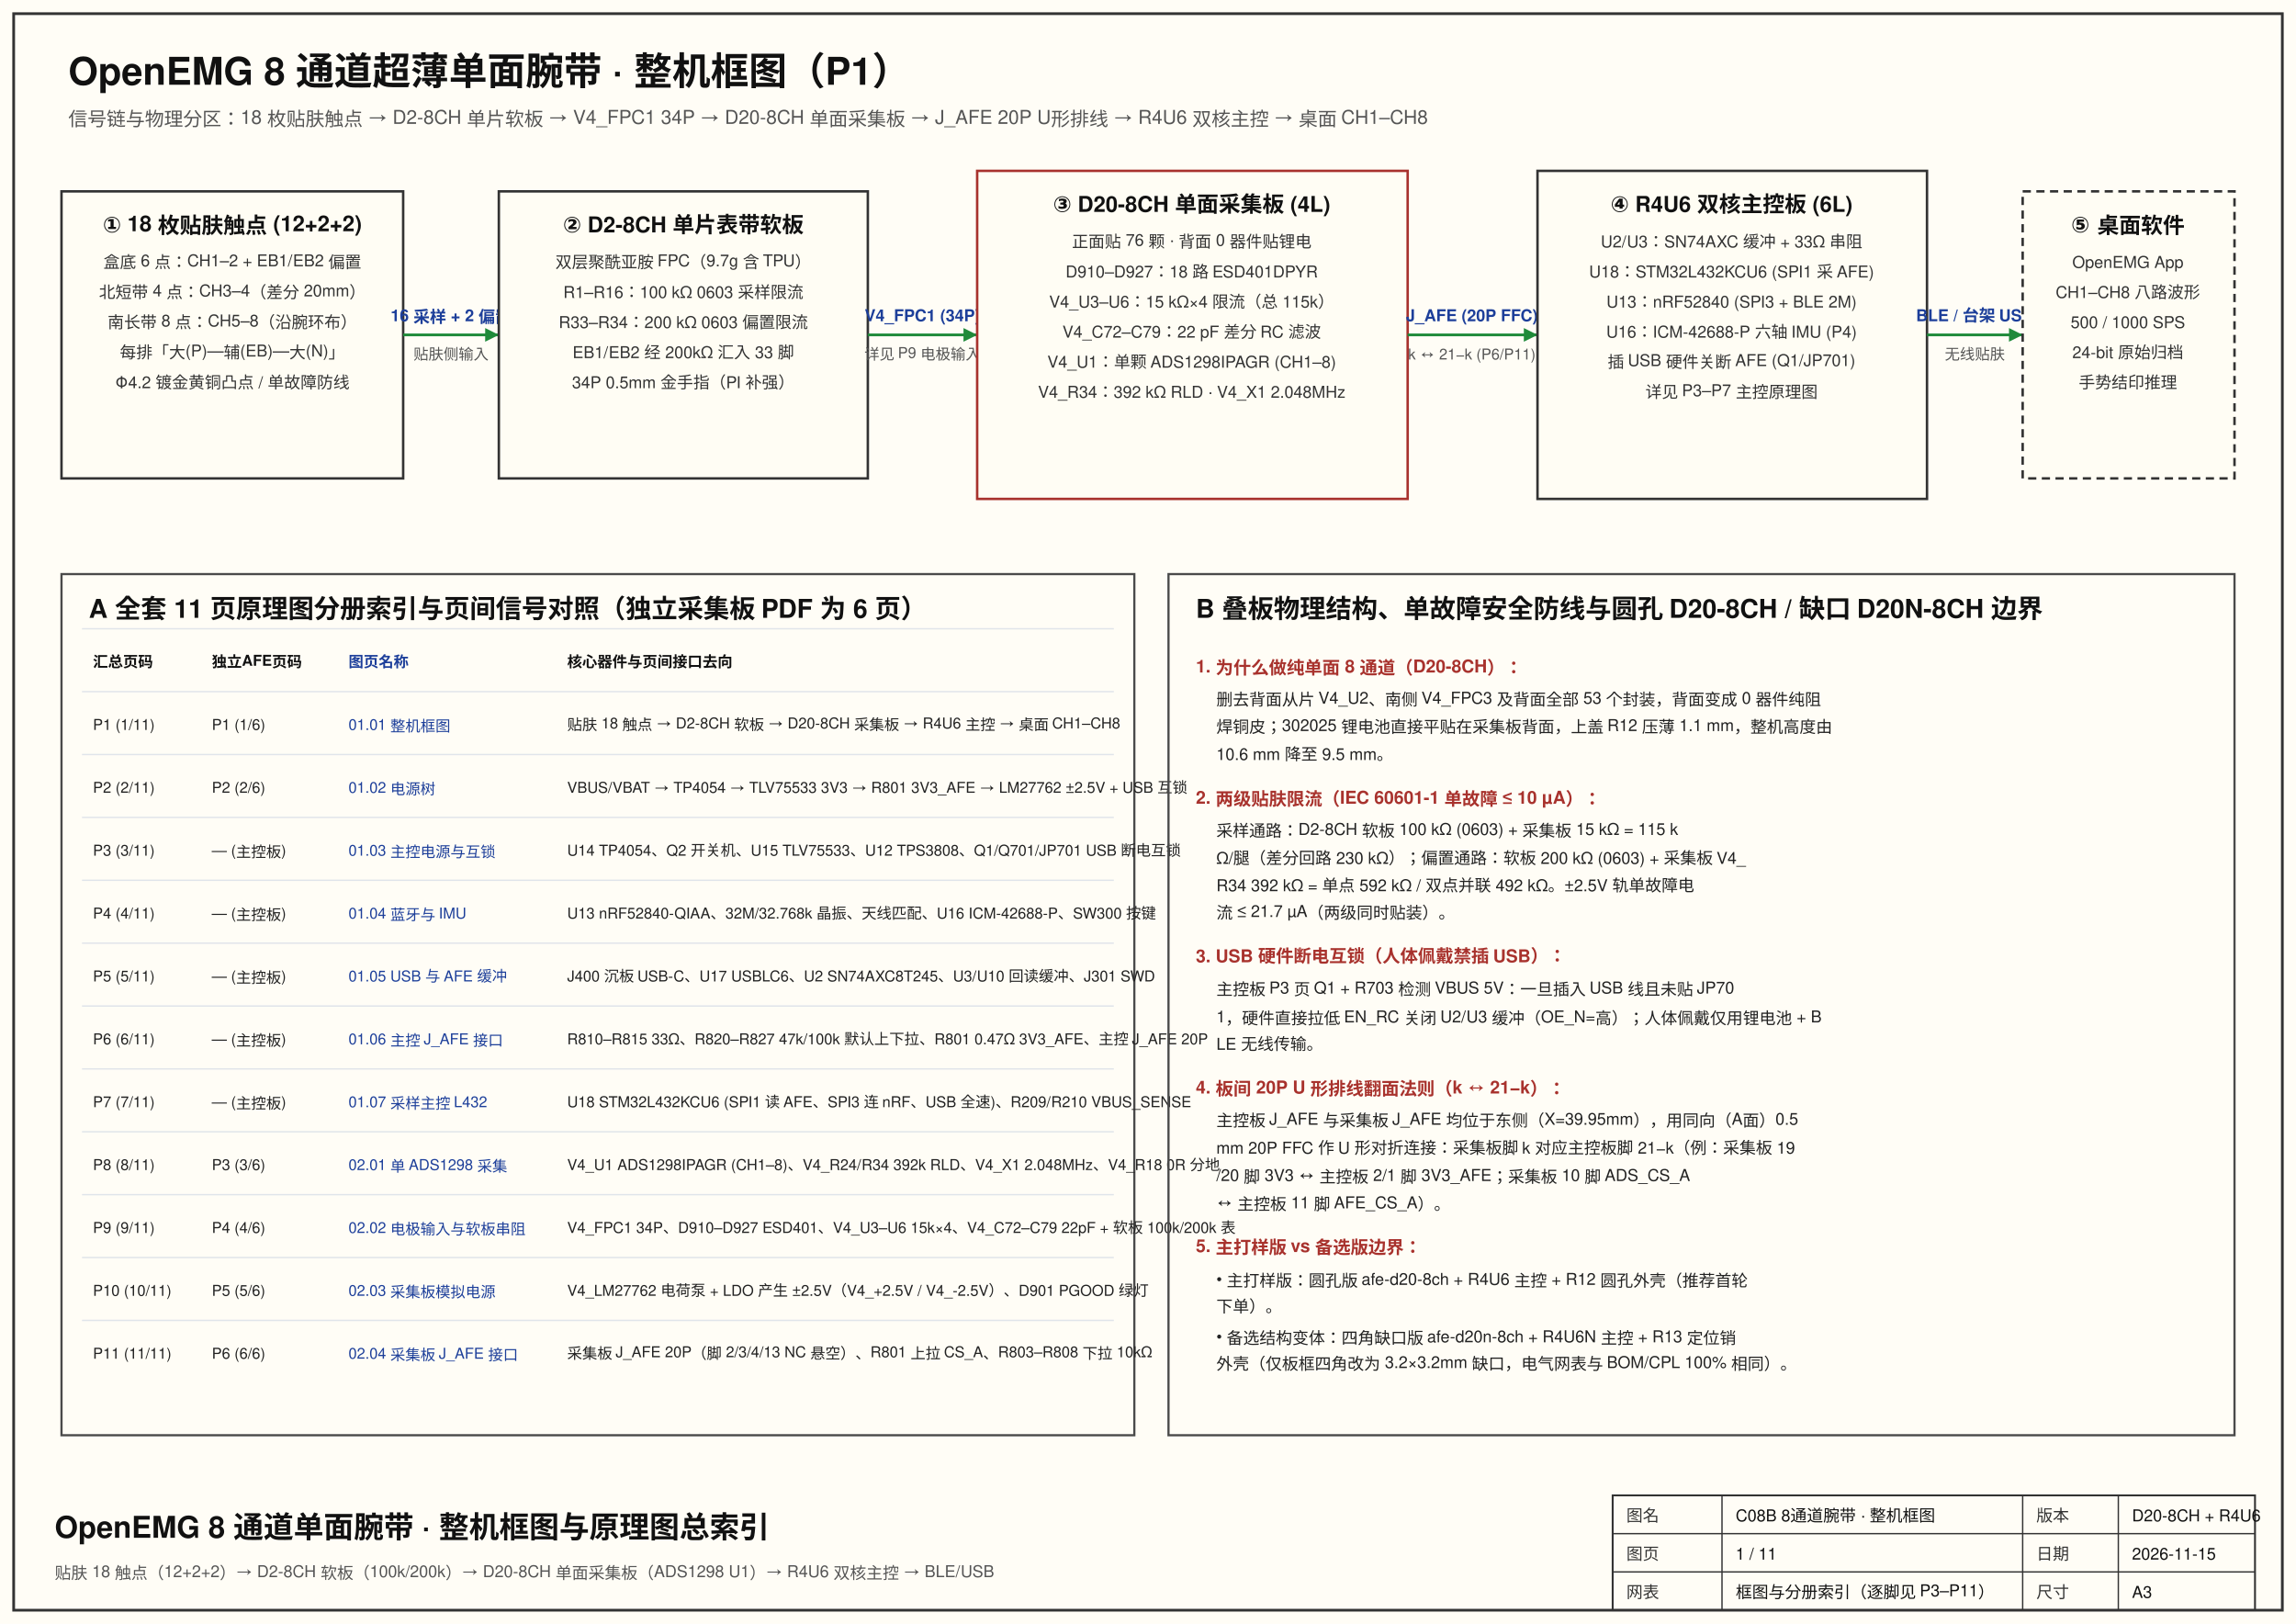
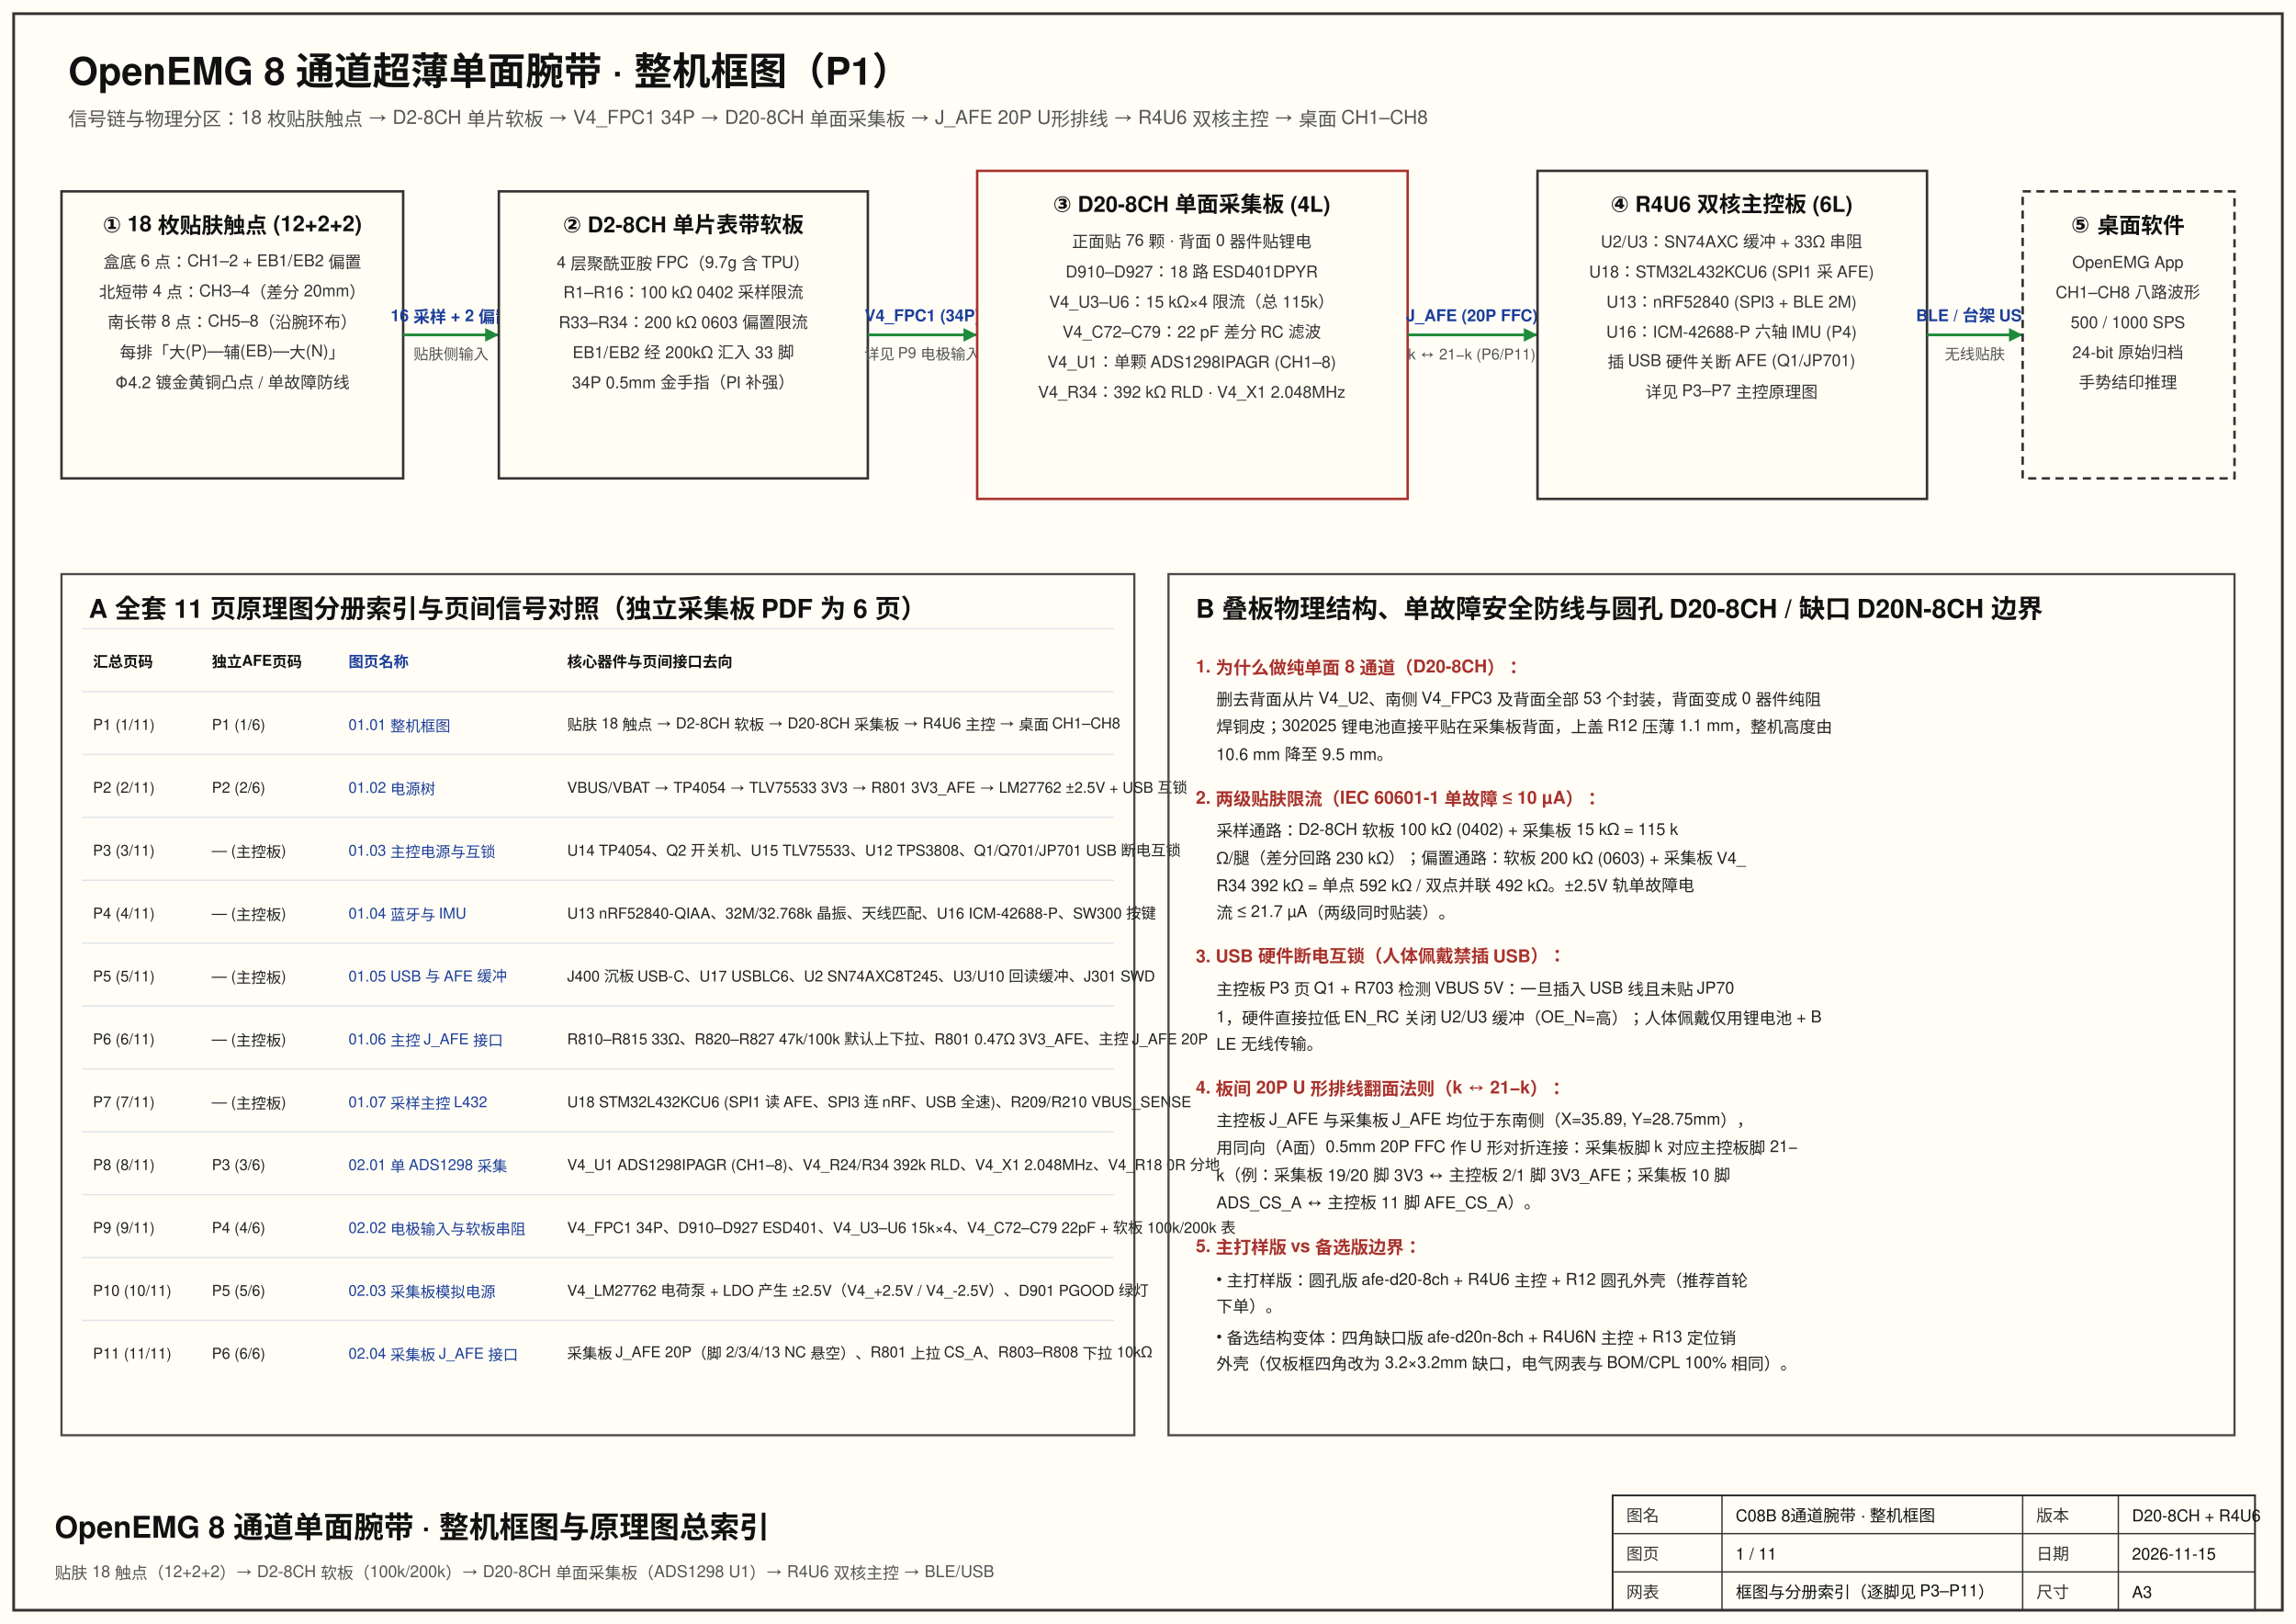
<svg xmlns="http://www.w3.org/2000/svg" width="1680" height="1188" viewBox="0 0 1680 1188" font-family="PingFang SC, Helvetica, sans-serif">
  <rect width="1680" height="1188" fill="#fffdf6" />
  <rect x="10" y="10" width="1660" height="1168" fill="none" stroke="#333" stroke-width="2" />
  <text x="50" y="62" font-size="28" fill="#111" font-weight="bold">OpenEMG 8 通道超薄单面腕带 · 整机框图（P1）</text>
  <text x="50" y="92" font-size="14" fill="#555">信号链与物理分区：18 枚贴肤触点 → D2-8CH 单片软板 → V4_FPC1 34P → D20-8CH 单面采集板 → J_AFE 20P U形排线 → R4U6 双核主控 → 桌面 CH1–CH8</text>
  <rect x="45" y="140" width="250" height="210" fill="#fffdf4" stroke="#333" stroke-width="1.8" />
  <text x="170" y="170" font-size="16" fill="#111" text-anchor="middle" font-weight="bold">① 18 枚贴肤触点 (12+2+2)</text>
  <text x="170" y="196" font-size="12" fill="#333" text-anchor="middle">盒底 6 点：CH1–2 + EB1/EB2 偏置</text>
  <text x="170" y="218" font-size="12" fill="#333" text-anchor="middle">北短带 4 点：CH3–4（差分 20mm）</text>
  <text x="170" y="240" font-size="12" fill="#333" text-anchor="middle">南长带 8 点：CH5–8（沿腕环布）</text>
  <text x="170" y="262" font-size="12" fill="#333" text-anchor="middle">每排「大(P)—辅(EB)—大(N)」</text>
  <text x="170" y="284" font-size="12" fill="#333" text-anchor="middle">Φ4.2 镀金黄铜凸点 / 单故障防线</text>
  <polyline points="295,245 365,245" fill="none" stroke="#1f8a3a" stroke-width="2" />
  <polygon points="365,245 355,240 355,250" fill="#1f8a3a" />
  <text x="330" y="235" font-size="12" fill="#1d3f9a" text-anchor="middle" font-weight="bold">16 采样 + 2 偏置</text>
  <text x="330" y="263" font-size="11" fill="#555" text-anchor="middle">贴肤侧输入</text>
  <rect x="365" y="140" width="270" height="210" fill="#fffdf4" stroke="#333" stroke-width="1.8" />
  <text x="500" y="170" font-size="16" fill="#111" text-anchor="middle" font-weight="bold">② D2-8CH 单片表带软板</text>
-   <text x="500" y="196" font-size="12" fill="#333" text-anchor="middle">双层聚酰亚胺 FPC（9.7g 含 TPU）</text>
-   <text x="500" y="218" font-size="12" fill="#333" text-anchor="middle">R1–R16：100 kΩ 0603 采样限流</text>
+   <text x="500" y="196" font-size="12" fill="#333" text-anchor="middle">4 层聚酰亚胺 FPC（9.7g 含 TPU）</text>
+   <text x="500" y="218" font-size="12" fill="#333" text-anchor="middle">R1–R16：100 kΩ 0402 采样限流</text>
  <text x="500" y="240" font-size="12" fill="#333" text-anchor="middle">R33–R34：200 kΩ 0603 偏置限流</text>
  <text x="500" y="262" font-size="12" fill="#333" text-anchor="middle">EB1/EB2 经 200kΩ 汇入 33 脚</text>
  <text x="500" y="284" font-size="12" fill="#333" text-anchor="middle">34P 0.5mm 金手指（PI 补强）</text>
  <polyline points="635,245 715,245" fill="none" stroke="#1f8a3a" stroke-width="2" />
  <polygon points="715,245 705,240 705,250" fill="#1f8a3a" />
  <text x="675" y="235" font-size="12" fill="#1d3f9a" text-anchor="middle" font-weight="bold">V4_FPC1 (34P)</text>
  <text x="675" y="263" font-size="11" fill="#555" text-anchor="middle">详见 P9 电极输入</text>
  <rect x="715" y="125" width="315" height="240" fill="#fffdf4" stroke="#a8322d" stroke-width="1.8" />
  <text x="872" y="155" font-size="16" fill="#111" text-anchor="middle" font-weight="bold">③ D20-8CH 单面采集板 (4L)</text>
  <text x="872" y="181" font-size="12" fill="#333" text-anchor="middle">正面贴 76 颗 · 背面 0 器件贴锂电</text>
  <text x="872" y="203" font-size="12" fill="#333" text-anchor="middle">D910–D927：18 路 ESD401DPYR</text>
  <text x="872" y="225" font-size="12" fill="#333" text-anchor="middle">V4_U3–U6：15 kΩ×4 限流（总 115k）</text>
  <text x="872" y="247" font-size="12" fill="#333" text-anchor="middle">V4_C72–C79：22 pF 差分 RC 滤波</text>
  <text x="872" y="269" font-size="12" fill="#333" text-anchor="middle">V4_U1：单颗 ADS1298IPAGR (CH1–8)</text>
  <text x="872" y="291" font-size="12" fill="#333" text-anchor="middle">V4_R34：392 kΩ RLD · V4_X1 2.048MHz</text>
  <polyline points="1030,245 1125,245" fill="none" stroke="#1f8a3a" stroke-width="2" />
  <polygon points="1125,245 1115,240 1115,250" fill="#1f8a3a" />
  <text x="1077" y="235" font-size="12" fill="#1d3f9a" text-anchor="middle" font-weight="bold">J_AFE (20P FFC)</text>
  <text x="1077" y="263" font-size="11" fill="#555" text-anchor="middle">k ↔ 21−k (P6/P11)</text>
  <rect x="1125" y="125" width="285" height="240" fill="#fffdf4" stroke="#333" stroke-width="1.8" />
  <text x="1267" y="155" font-size="16" fill="#111" text-anchor="middle" font-weight="bold">④ R4U6 双核主控板 (6L)</text>
  <text x="1267" y="181" font-size="12" fill="#333" text-anchor="middle">U2/U3：SN74AXC 缓冲 + 33Ω 串阻</text>
  <text x="1267" y="203" font-size="12" fill="#333" text-anchor="middle">U18：STM32L432KCU6 (SPI1 采 AFE)</text>
  <text x="1267" y="225" font-size="12" fill="#333" text-anchor="middle">U13：nRF52840 (SPI3 + BLE 2M)</text>
  <text x="1267" y="247" font-size="12" fill="#333" text-anchor="middle">U16：ICM-42688-P 六轴 IMU (P4)</text>
  <text x="1267" y="269" font-size="12" fill="#333" text-anchor="middle">插 USB 硬件关断 AFE (Q1/JP701)</text>
  <text x="1267" y="291" font-size="12" fill="#333" text-anchor="middle">详见 P3–P7 主控原理图</text>
  <polyline points="1410,245 1480,245" fill="none" stroke="#1f8a3a" stroke-width="2" />
  <polygon points="1480,245 1470,240 1470,250" fill="#1f8a3a" />
  <text x="1445" y="235" font-size="12" fill="#1d3f9a" text-anchor="middle" font-weight="bold">BLE / 台架 USB</text>
  <text x="1445" y="263" font-size="11" fill="#555" text-anchor="middle">无线贴肤</text>
  <rect x="1480" y="140" width="155" height="210" fill="#fffdf4" stroke="#333" stroke-width="1.8" stroke-dasharray="6 4" />
  <text x="1557" y="170" font-size="16" fill="#111" text-anchor="middle" font-weight="bold">⑤ 桌面软件</text>
  <text x="1557" y="196" font-size="12" fill="#333" text-anchor="middle">OpenEMG App</text>
  <text x="1557" y="218" font-size="12" fill="#333" text-anchor="middle">CH1–CH8 八路波形</text>
  <text x="1557" y="240" font-size="12" fill="#333" text-anchor="middle">500 / 1000 SPS</text>
  <text x="1557" y="262" font-size="12" fill="#333" text-anchor="middle">24-bit 原始归档</text>
  <text x="1557" y="284" font-size="12" fill="#333" text-anchor="middle">手势结印推理</text>
  <rect x="45" y="420" width="785" height="630" fill="none" stroke="#4a4a4a" stroke-width="1.6" />
  <text x="65" y="452" font-size="19" fill="#111" font-weight="bold">A  全套 11 页原理图分册索引与页间信号对照（独立采集板 PDF 为 6 页）</text>
  <polyline points="60,460 815,460" fill="none" stroke="#e0e4ea" stroke-width="1" />
  <text x="68" y="488" font-size="11" fill="#111" font-weight="bold">汇总页码</text>
  <text x="155" y="488" font-size="11" fill="#111" font-weight="bold">独立AFE页码</text>
  <text x="255" y="488" font-size="11" fill="#1d3f9a" font-weight="bold">图页名称</text>
  <text x="415" y="488" font-size="11" fill="#111" font-weight="bold">核心器件与页间接口去向</text>
  <polyline points="60,506 815,506" fill="none" stroke="#e0e4ea" stroke-width="1" />
  <text x="68" y="534" font-size="11" fill="#222" font-weight="normal">P1 (1/11)</text>
  <text x="155" y="534" font-size="11" fill="#222" font-weight="normal">P1 (1/6)</text>
  <text x="255" y="534" font-size="11" fill="#1d3f9a" font-weight="normal">01.01 整机框图</text>
  <text x="415" y="534" font-size="11" fill="#222" font-weight="normal">贴肤 18 触点 → D2-8CH 软板 → D20-8CH 采集板 → R4U6 主控 → 桌面 CH1–CH8</text>
  <polyline points="60,552 815,552" fill="none" stroke="#e0e4ea" stroke-width="1" />
  <text x="68" y="580" font-size="11" fill="#222" font-weight="normal">P2 (2/11)</text>
  <text x="155" y="580" font-size="11" fill="#222" font-weight="normal">P2 (2/6)</text>
  <text x="255" y="580" font-size="11" fill="#1d3f9a" font-weight="normal">01.02 电源树</text>
  <text x="415" y="580" font-size="11" fill="#222" font-weight="normal">VBUS/VBAT → TP4054 → TLV75533 3V3 → R801 3V3_AFE → LM27762 ±2.5V + USB 互锁</text>
  <polyline points="60,598 815,598" fill="none" stroke="#e0e4ea" stroke-width="1" />
  <text x="68" y="626" font-size="11" fill="#222" font-weight="normal">P3 (3/11)</text>
  <text x="155" y="626" font-size="11" fill="#222" font-weight="normal">— (主控板)</text>
  <text x="255" y="626" font-size="11" fill="#1d3f9a" font-weight="normal">01.03 主控电源与互锁</text>
  <text x="415" y="626" font-size="11" fill="#222" font-weight="normal">U14 TP4054、Q2 开关机、U15 TLV75533、U12 TPS3808、Q1/Q701/JP701 USB 断电互锁</text>
  <polyline points="60,644 815,644" fill="none" stroke="#e0e4ea" stroke-width="1" />
  <text x="68" y="672" font-size="11" fill="#222" font-weight="normal">P4 (4/11)</text>
  <text x="155" y="672" font-size="11" fill="#222" font-weight="normal">— (主控板)</text>
  <text x="255" y="672" font-size="11" fill="#1d3f9a" font-weight="normal">01.04 蓝牙与 IMU</text>
  <text x="415" y="672" font-size="11" fill="#222" font-weight="normal">U13 nRF52840-QIAA、32M/32.768k 晶振、天线匹配、U16 ICM-42688-P、SW300 按键</text>
  <polyline points="60,690 815,690" fill="none" stroke="#e0e4ea" stroke-width="1" />
  <text x="68" y="718" font-size="11" fill="#222" font-weight="normal">P5 (5/11)</text>
  <text x="155" y="718" font-size="11" fill="#222" font-weight="normal">— (主控板)</text>
  <text x="255" y="718" font-size="11" fill="#1d3f9a" font-weight="normal">01.05 USB 与 AFE 缓冲</text>
  <text x="415" y="718" font-size="11" fill="#222" font-weight="normal">J400 沉板 USB-C、U17 USBLC6、U2 SN74AXC8T245、U3/U10 回读缓冲、J301 SWD</text>
  <polyline points="60,736 815,736" fill="none" stroke="#e0e4ea" stroke-width="1" />
  <text x="68" y="764" font-size="11" fill="#222" font-weight="normal">P6 (6/11)</text>
  <text x="155" y="764" font-size="11" fill="#222" font-weight="normal">— (主控板)</text>
  <text x="255" y="764" font-size="11" fill="#1d3f9a" font-weight="normal">01.06 主控 J_AFE 接口</text>
  <text x="415" y="764" font-size="11" fill="#222" font-weight="normal">R810–R815 33Ω、R820–R827 47k/100k 默认上下拉、R801 0.47Ω 3V3_AFE、主控 J_AFE 20P</text>
  <polyline points="60,782 815,782" fill="none" stroke="#e0e4ea" stroke-width="1" />
  <text x="68" y="810" font-size="11" fill="#222" font-weight="normal">P7 (7/11)</text>
  <text x="155" y="810" font-size="11" fill="#222" font-weight="normal">— (主控板)</text>
  <text x="255" y="810" font-size="11" fill="#1d3f9a" font-weight="normal">01.07 采样主控 L432</text>
  <text x="415" y="810" font-size="11" fill="#222" font-weight="normal">U18 STM32L432KCU6 (SPI1 读 AFE、SPI3 连 nRF、USB 全速)、R209/R210 VBUS_SENSE</text>
  <polyline points="60,828 815,828" fill="none" stroke="#e0e4ea" stroke-width="1" />
  <text x="68" y="856" font-size="11" fill="#222" font-weight="normal">P8 (8/11)</text>
  <text x="155" y="856" font-size="11" fill="#222" font-weight="normal">P3 (3/6)</text>
  <text x="255" y="856" font-size="11" fill="#1d3f9a" font-weight="normal">02.01 单 ADS1298 采集</text>
  <text x="415" y="856" font-size="11" fill="#222" font-weight="normal">V4_U1 ADS1298IPAGR (CH1–8)、V4_R24/R34 392k RLD、V4_X1 2.048MHz、V4_R18 0R 分地</text>
  <polyline points="60,874 815,874" fill="none" stroke="#e0e4ea" stroke-width="1" />
  <text x="68" y="902" font-size="11" fill="#222" font-weight="normal">P9 (9/11)</text>
  <text x="155" y="902" font-size="11" fill="#222" font-weight="normal">P4 (4/6)</text>
  <text x="255" y="902" font-size="11" fill="#1d3f9a" font-weight="normal">02.02 电极输入与软板串阻</text>
  <text x="415" y="902" font-size="11" fill="#222" font-weight="normal">V4_FPC1 34P、D910–D927 ESD401、V4_U3–U6 15k×4、V4_C72–C79 22pF + 软板 100k/200k 表</text>
  <polyline points="60,920 815,920" fill="none" stroke="#e0e4ea" stroke-width="1" />
  <text x="68" y="948" font-size="11" fill="#222" font-weight="normal">P10 (10/11)</text>
  <text x="155" y="948" font-size="11" fill="#222" font-weight="normal">P5 (5/6)</text>
  <text x="255" y="948" font-size="11" fill="#1d3f9a" font-weight="normal">02.03 采集板模拟电源</text>
  <text x="415" y="948" font-size="11" fill="#222" font-weight="normal">V4_LM27762 电荷泵 + LDO 产生 ±2.5V（V4_+2.5V / V4_-2.5V）、D901 PGOOD 绿灯</text>
  <polyline points="60,966 815,966" fill="none" stroke="#e0e4ea" stroke-width="1" />
  <text x="68" y="994" font-size="11" fill="#222" font-weight="normal">P11 (11/11)</text>
  <text x="155" y="994" font-size="11" fill="#222" font-weight="normal">P6 (6/6)</text>
  <text x="255" y="994" font-size="11" fill="#1d3f9a" font-weight="normal">02.04 采集板 J_AFE 接口</text>
  <text x="415" y="994" font-size="11" fill="#222" font-weight="normal">采集板 J_AFE 20P（脚 2/3/4/13 NC 悬空）、R801 上拉 CS_A、R803–R808 下拉 10kΩ</text>
  <rect x="855" y="420" width="780" height="630" fill="none" stroke="#4a4a4a" stroke-width="1.6" />
  <text x="875" y="452" font-size="19" fill="#111" font-weight="bold">B  叠板物理结构、单故障安全防线与圆孔 D20-8CH / 缺口 D20N-8CH 边界</text>
  <text x="875" y="492" font-size="13" fill="#a8322d" font-weight="bold">1. 为什么做纯单面 8 通道（D20-8CH）：</text>
  <text x="890" y="516" font-size="12" fill="#222">删去背面从片 V4_U2、南侧 V4_FPC3 及背面全部 53 个封装，背面变成 0 器件纯阻</text>
  <text x="890" y="536" font-size="12" fill="#222">焊铜皮；302025 锂电池直接平贴在采集板背面，上盖 R12 压薄 1.1 mm，整机高度由 </text>
  <text x="890" y="556" font-size="12" fill="#222">10.6 mm 降至 9.5 mm。</text>
  <text x="875" y="588" font-size="13" fill="#a8322d" font-weight="bold">2. 两级贴肤限流（IEC 60601-1 单故障 ≤ 10 µA）：</text>
-   <text x="890" y="612" font-size="12" fill="#222">采样通路：D2-8CH 软板 100 kΩ (0603) + 采集板 15 kΩ = 115 k</text>
+   <text x="890" y="612" font-size="12" fill="#222">采样通路：D2-8CH 软板 100 kΩ (0402) + 采集板 15 kΩ = 115 k</text>
  <text x="890" y="632" font-size="12" fill="#222">Ω/腿（差分回路 230 kΩ）；偏置通路：软板 200 kΩ (0603) + 采集板 V4_</text>
  <text x="890" y="652" font-size="12" fill="#222">R34 392 kΩ = 单点 592 kΩ / 双点并联 492 kΩ。±2.5V 轨单故障电</text>
  <text x="890" y="672" font-size="12" fill="#222">流 ≤ 21.7 µA（两级同时贴装）。</text>
  <text x="875" y="704" font-size="13" fill="#a8322d" font-weight="bold">3. USB 硬件断电互锁（人体佩戴禁插 USB）：</text>
  <text x="890" y="728" font-size="12" fill="#222">主控板 P3 页 Q1 + R703 检测 VBUS 5V：一旦插入 USB 线且未贴 JP70</text>
  <text x="890" y="748" font-size="12" fill="#222">1，硬件直接拉低 EN_RC 关闭 U2/U3 缓冲（OE_N=高）；人体佩戴仅用锂电池 + B</text>
  <text x="890" y="768" font-size="12" fill="#222">LE 无线传输。</text>
  <text x="875" y="800" font-size="13" fill="#a8322d" font-weight="bold">4. 板间 20P U 形排线翻面法则（k ↔ 21−k）：</text>
-   <text x="890" y="824" font-size="12" fill="#222">主控板 J_AFE 与采集板 J_AFE 均位于东侧（X=39.95mm），用同向（A面）0.5</text>
-   <text x="890" y="844" font-size="12" fill="#222">mm 20P FFC 作 U 形对折连接：采集板脚 k 对应主控板脚 21−k（例：采集板 19</text>
-   <text x="890" y="864" font-size="12" fill="#222">/20 脚 3V3 ↔ 主控板 2/1 脚 3V3_AFE；采集板 10 脚 ADS_CS_A </text>
-   <text x="890" y="884" font-size="12" fill="#222">↔ 主控板 11 脚 AFE_CS_A）。</text>
+   <text x="890" y="824" font-size="12" fill="#222">主控板 J_AFE 与采集板 J_AFE 均位于东南侧（X=35.89, Y=28.75mm），</text>
+   <text x="890" y="844" font-size="12" fill="#222">用同向（A面）0.5mm 20P FFC 作 U 形对折连接：采集板脚 k 对应主控板脚 21−</text>
+   <text x="890" y="864" font-size="12" fill="#222">k（例：采集板 19/20 脚 3V3 ↔ 主控板 2/1 脚 3V3_AFE；采集板 10 脚</text>
+   <text x="890" y="884" font-size="12" fill="#222"> ADS_CS_A ↔ 主控板 11 脚 AFE_CS_A）。</text>
  <text x="875" y="916" font-size="13" fill="#a8322d" font-weight="bold">5. 主打样版 vs 备选版边界：</text>
  <text x="890" y="940" font-size="12" fill="#222">• 主打样版：圆孔版 afe-d20-8ch + R4U6 主控 + R12 圆孔外壳（推荐首轮</text>
  <text x="890" y="960" font-size="12" fill="#222">下单）。</text>
  <text x="890" y="982" font-size="12" fill="#222">• 备选结构变体：四角缺口版 afe-d20n-8ch + R4U6N 主控 + R13 定位销</text>
  <text x="890" y="1002" font-size="12" fill="#222">外壳（仅板框四角改为 3.2×3.2mm 缺口，电气网表与 BOM/CPL 100% 相同）。</text>
  <text x="40" y="1125" font-size="22" fill="#111" text-anchor="start" font-weight="bold">OpenEMG 8 通道单面腕带 · 整机框图与原理图总索引</text>
  <text x="40" y="1155" font-size="12" fill="#555" text-anchor="start" font-weight="normal">贴肤 18 触点（12+2+2）→ D2-8CH 软板（100k/200k）→ D20-8CH 单面采集板（ADS1298 U1）→ R4U6 双核主控 → BLE/USB</text>
  <rect x="1180" y="1094" width="470" height="84" fill="none" stroke="#333" stroke-width="1.4" />
  <polyline points="1180,1122 1650,1122" fill="none" stroke="#333" stroke-width="1" />
  <polyline points="1180,1150 1650,1150" fill="none" stroke="#333" stroke-width="1" />
  <polyline points="1260,1094 1260,1178" fill="none" stroke="#333" stroke-width="1" />
  <polyline points="1480,1094 1480,1178" fill="none" stroke="#333" stroke-width="1" />
  <polyline points="1550,1094 1550,1178" fill="none" stroke="#333" stroke-width="1" />
  <text x="1190" y="1113" font-size="12" fill="#333" text-anchor="start">图名</text>
  <text x="1270" y="1113" font-size="12" fill="#111" text-anchor="start">C08B 8通道腕带 · 整机框图</text>
  <text x="1490" y="1113" font-size="12" fill="#333" text-anchor="start">版本</text>
  <text x="1560" y="1113" font-size="12" fill="#111" text-anchor="start">D20-8CH + R4U6</text>
  <text x="1190" y="1141" font-size="12" fill="#333" text-anchor="start">图页</text>
  <text x="1270" y="1141" font-size="12" fill="#111" text-anchor="start">1 / 11</text>
  <text x="1490" y="1141" font-size="12" fill="#333" text-anchor="start">日期</text>
  <text x="1560" y="1141" font-size="12" fill="#111" text-anchor="start">2026-11-15</text>
  <text x="1190" y="1169" font-size="12" fill="#333" text-anchor="start">网表</text>
  <text x="1270" y="1169" font-size="12" fill="#111" text-anchor="start">框图与分册索引（逐脚见 P3–P11）</text>
  <text x="1490" y="1169" font-size="12" fill="#333" text-anchor="start">尺寸</text>
  <text x="1560" y="1169" font-size="12" fill="#111" text-anchor="start">A3</text>
</svg>
